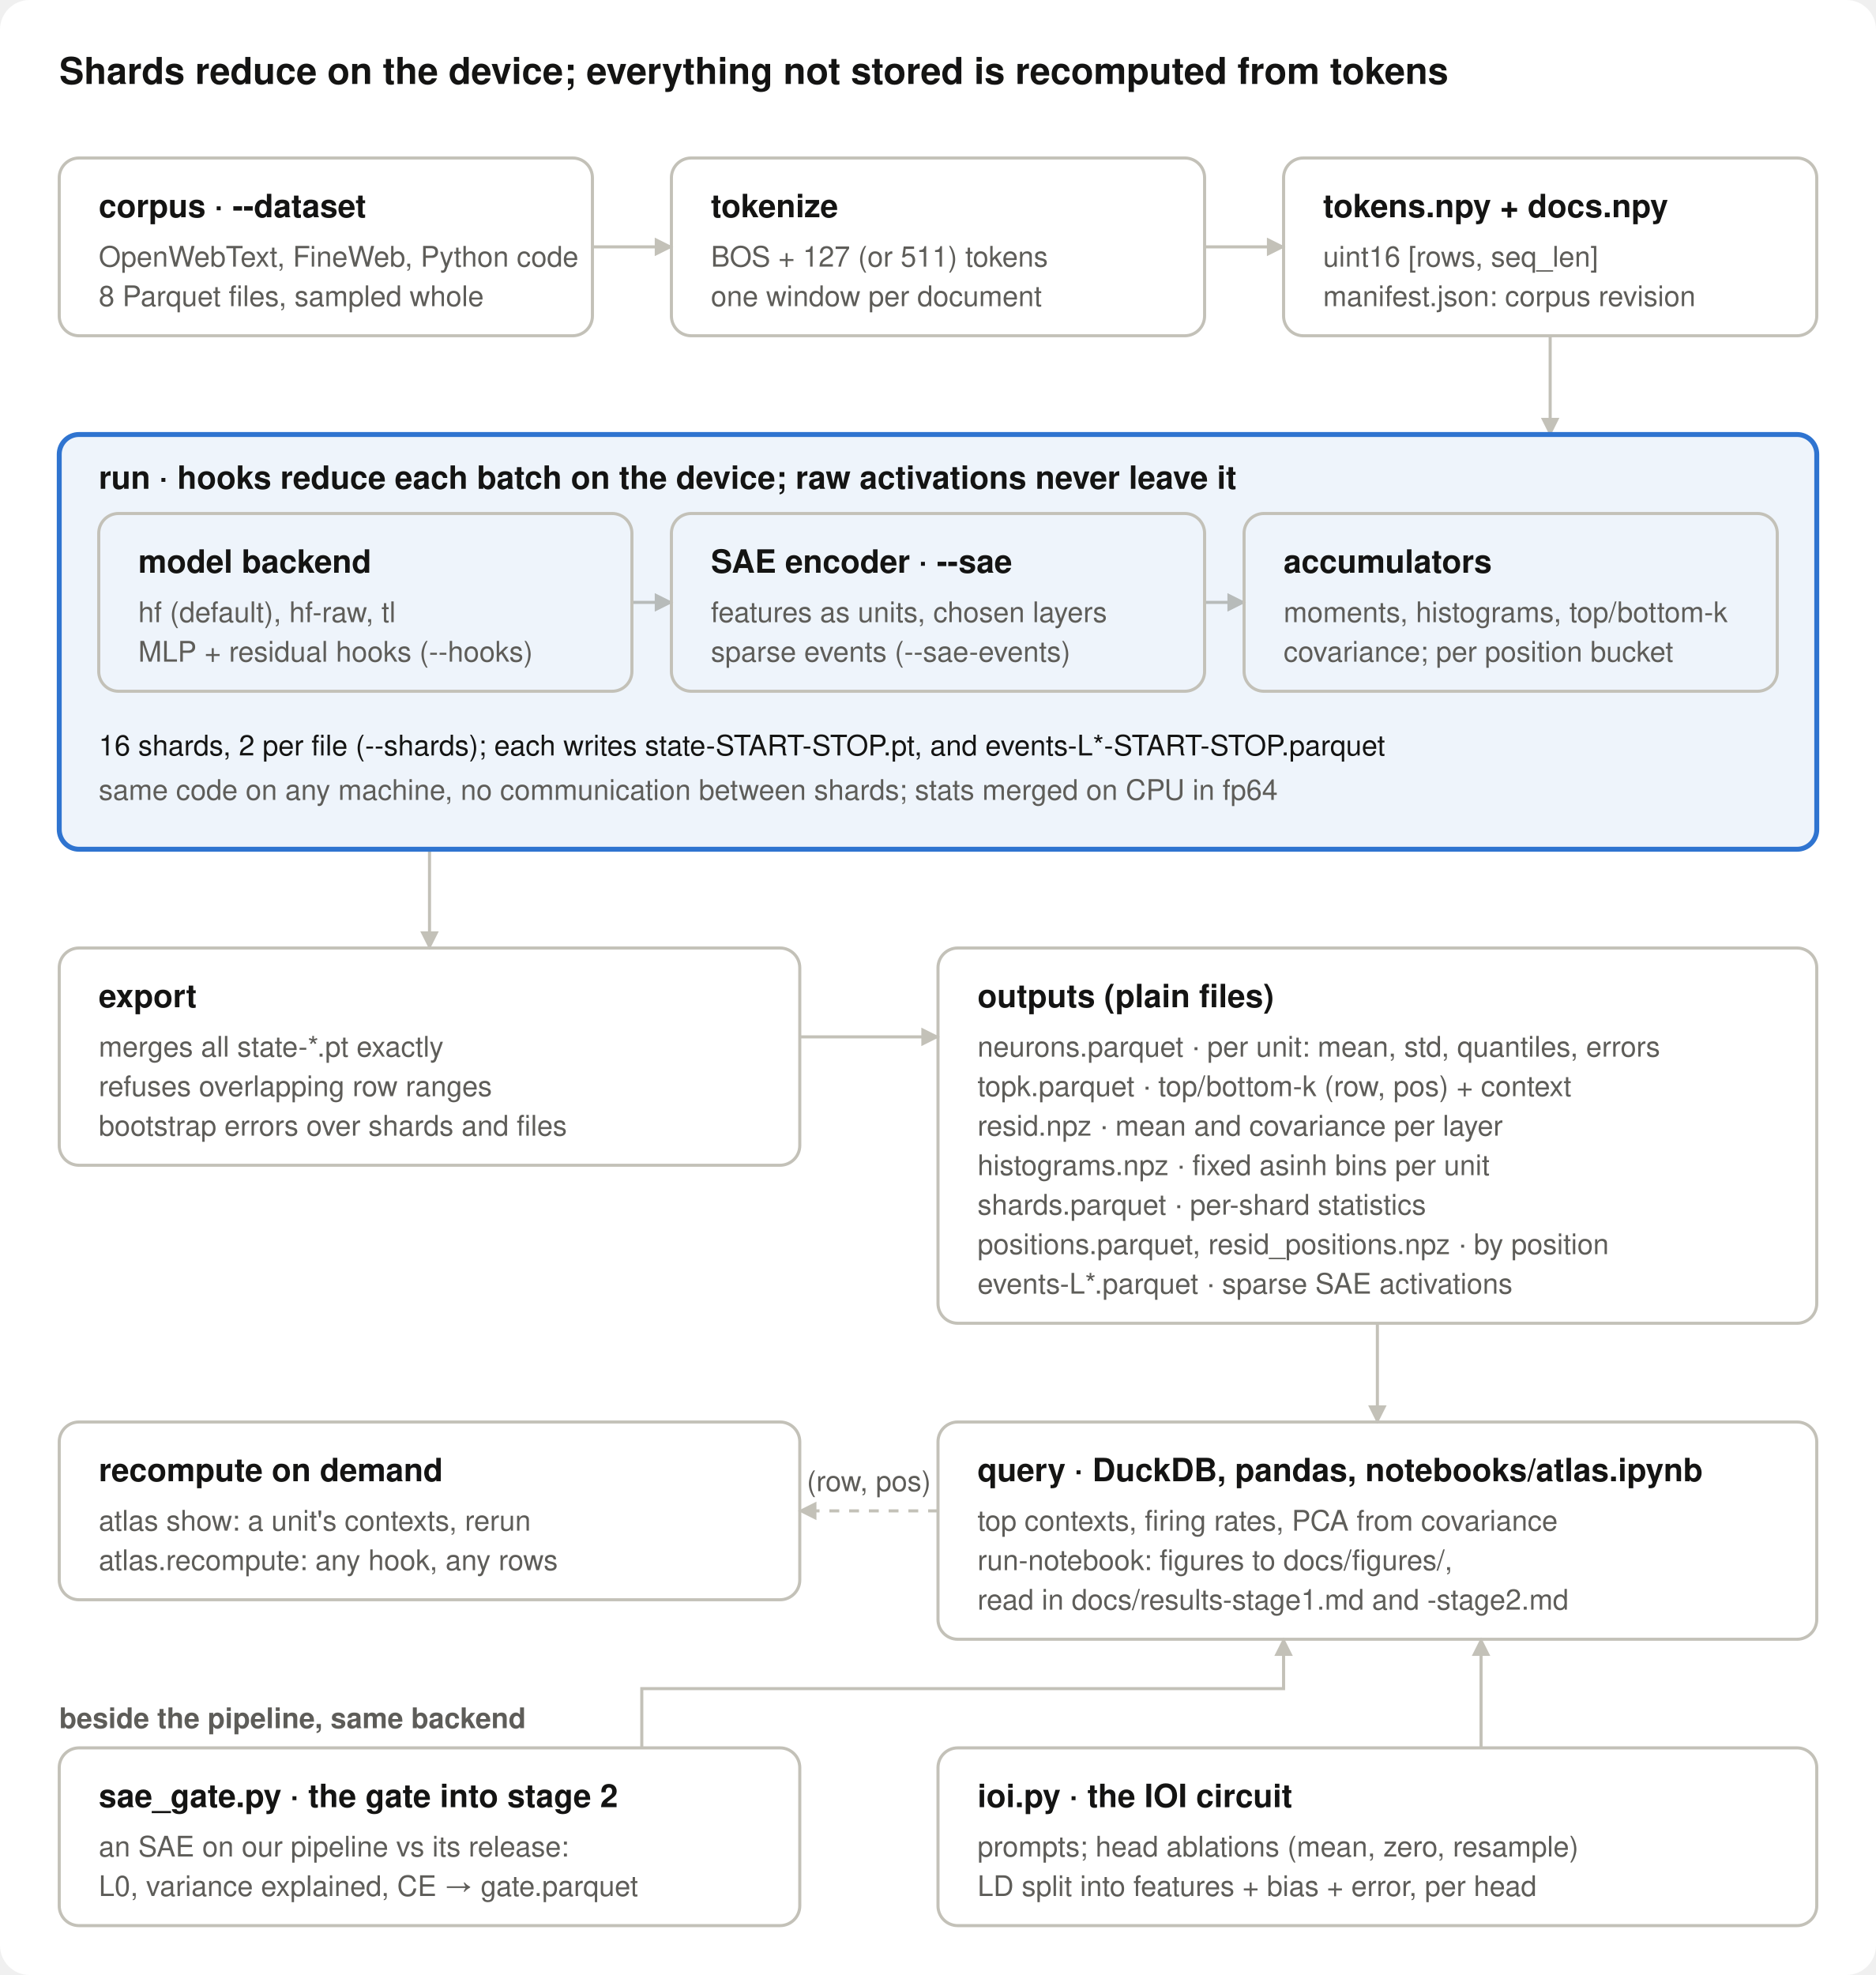
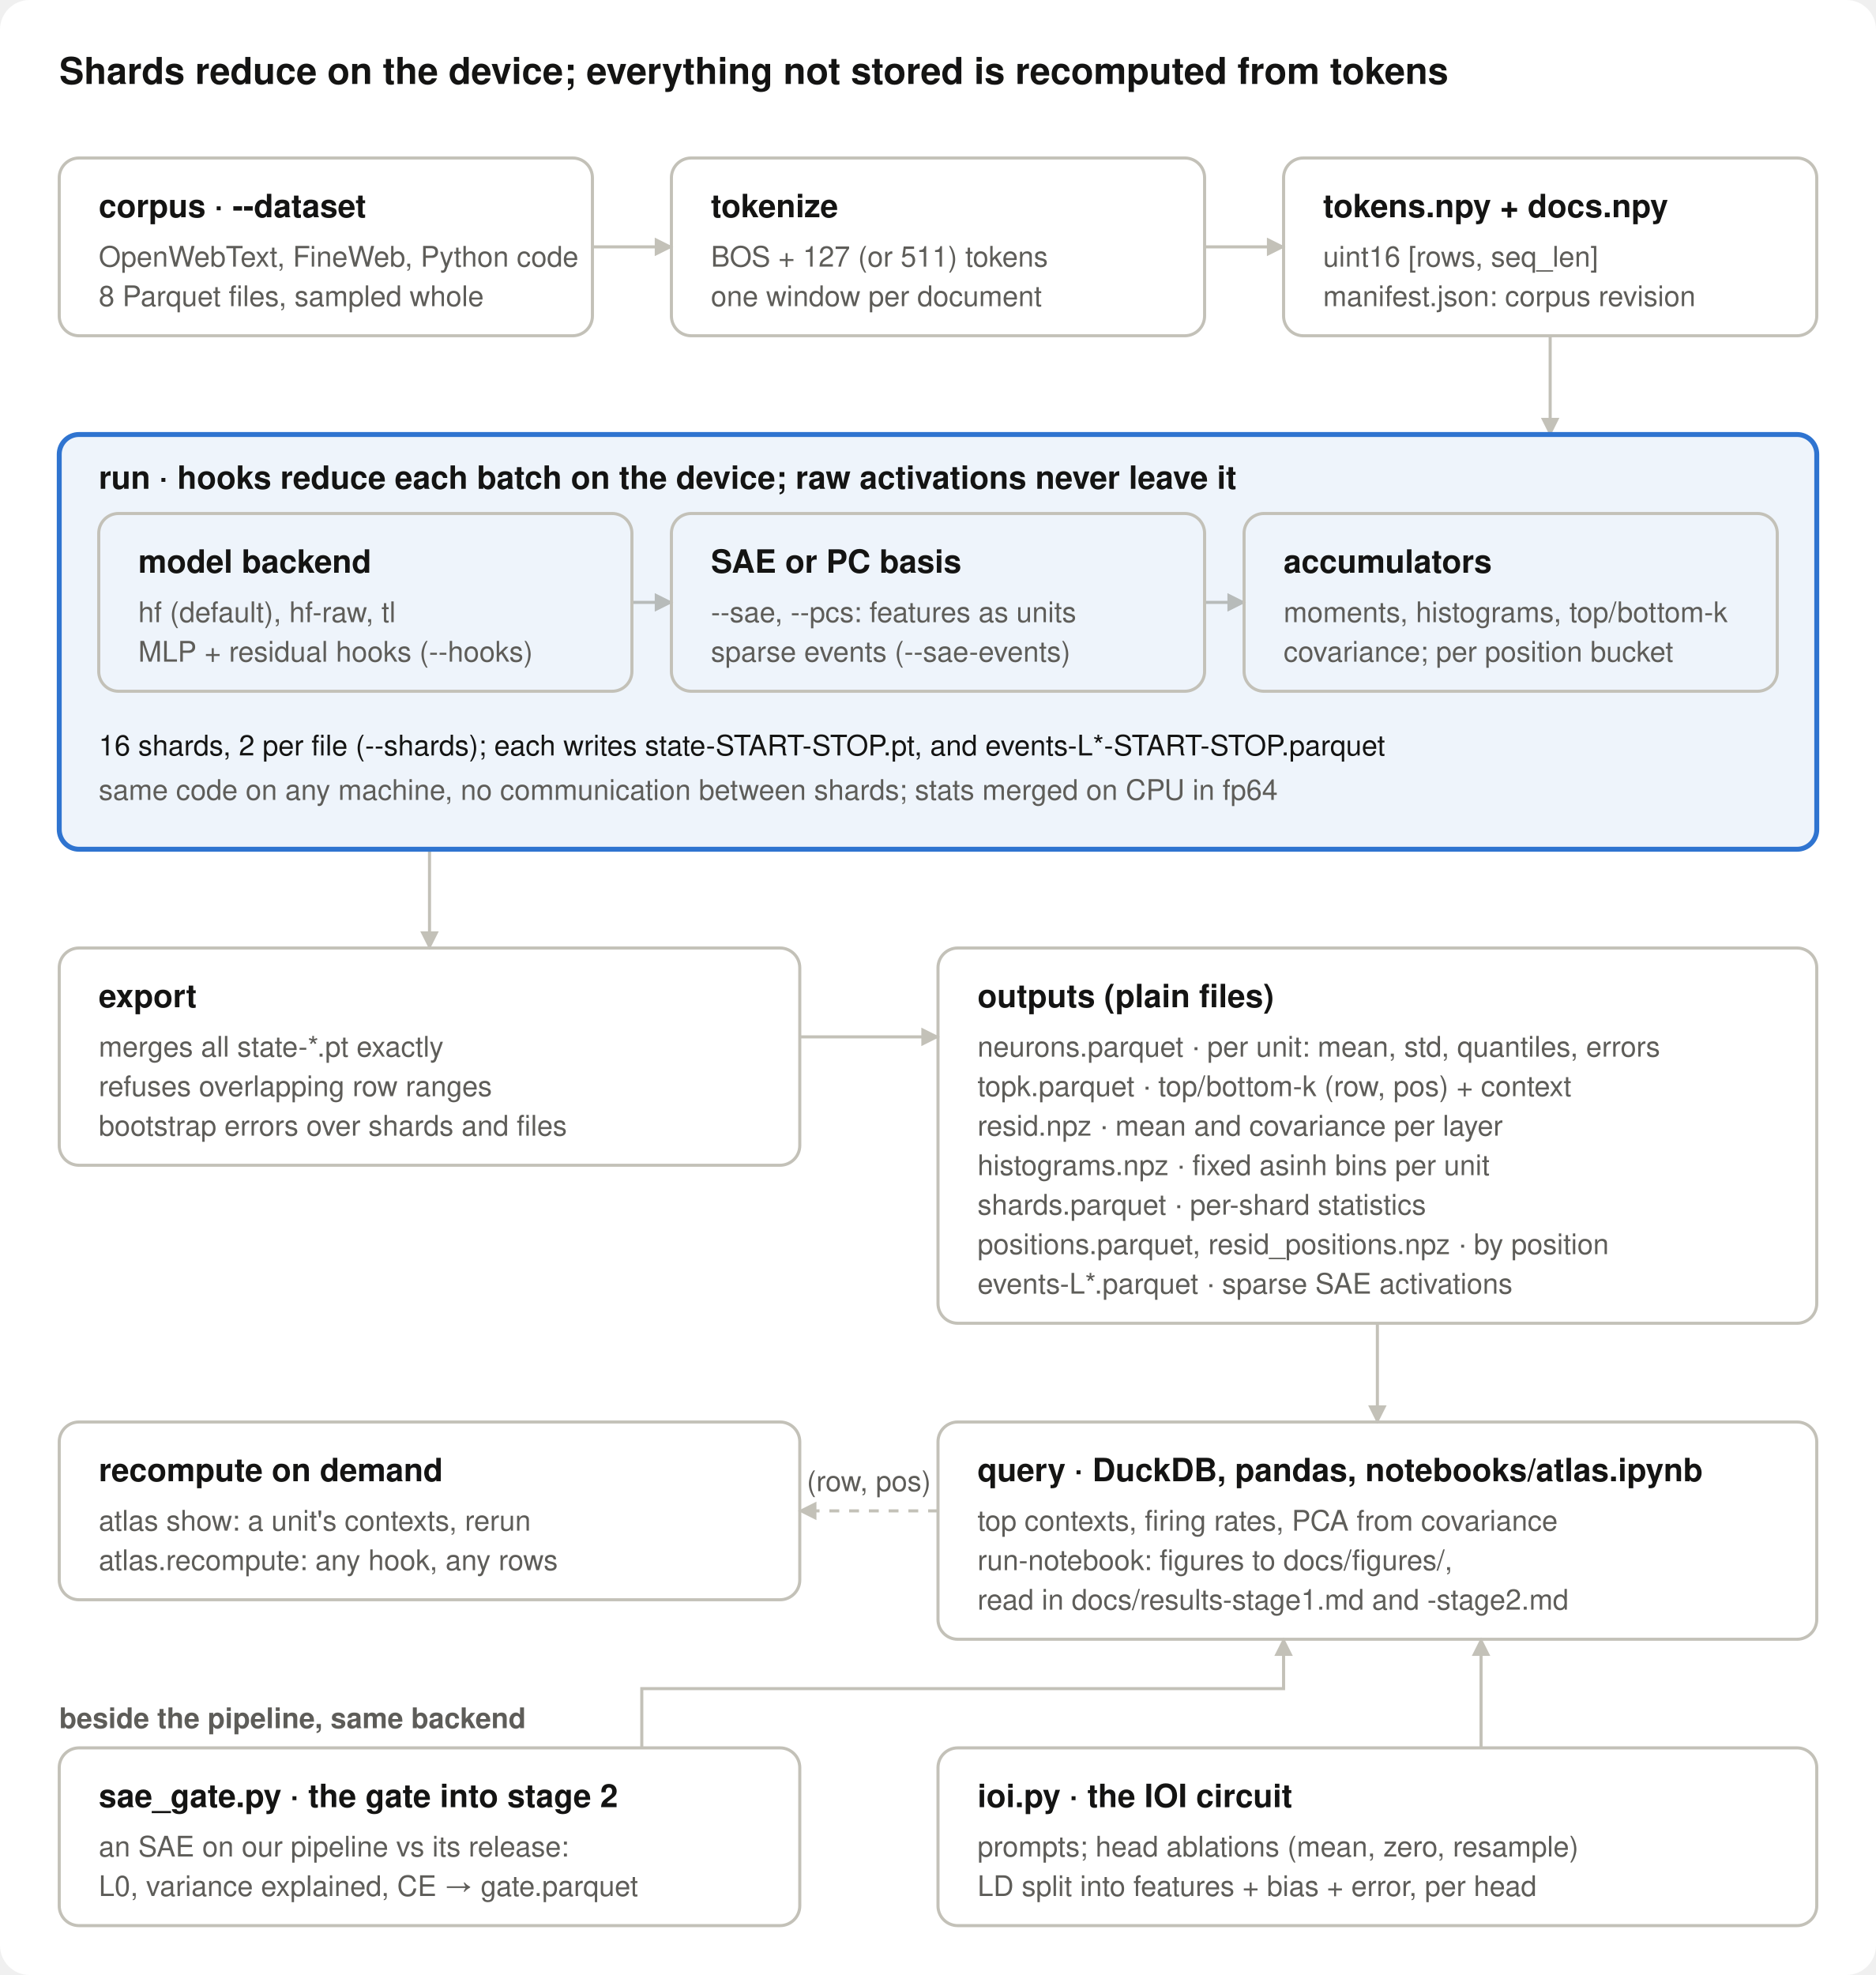
<svg xmlns="http://www.w3.org/2000/svg" viewBox="0 0 760 800" role="img" aria-label="Shards reduce on the device; everything not stored is recomputed from tokens" font-family="-apple-system, BlinkMacSystemFont, 'Segoe UI', Helvetica, Arial, sans-serif" font-size="13">
  <style>
    .bg { fill: #ffffff; }
    .ink { fill: #141413; }
    .quiet { fill: #5e5d59; }
    .edge { stroke: #c3c1b8; }
    .edge-fill { fill: #c3c1b8; }
    .accent { fill: #2f74d0; stroke: #2f74d0; }
    .box { fill: none; stroke-width: 1.25; }
    .small { font-size: 11.5px; }
    .bold { font-weight: 600; }
  </style>
  <defs>
    <marker id="arch-arrow" viewBox="0 0 10 10" refX="9" refY="5" markerWidth="6" markerHeight="6" orient="auto-start-reverse">
      <path d="M0 0L10 5L0 10z" class="edge-fill" />
    </marker>
  </defs>
  <rect width="760" height="800" rx="12" class="bg" />
  <text x="24" y="34" font-size="15" class="ink bold">Shards reduce on the device; everything not stored is recomputed from tokens</text>
  <g fill="none" stroke-width="1.25" class="edge">
    <path d="M240 100H272" marker-end="url(#arch-arrow)" />
    <path d="M488 100H520" marker-end="url(#arch-arrow)" />
    <path d="M628 136V176" marker-end="url(#arch-arrow)" />
    <path d="M256 244H272" marker-end="url(#arch-arrow)" />
    <path d="M488 244H504" marker-end="url(#arch-arrow)" />
    <path d="M174 344V384" marker-end="url(#arch-arrow)" />
    <path d="M324 420H380" marker-end="url(#arch-arrow)" />
    <path d="M558 536V576" marker-end="url(#arch-arrow)" />
    <path d="M380 612H324" stroke-dasharray="4 4" marker-end="url(#arch-arrow)" />
    <path d="M260 708V684H520V664" marker-end="url(#arch-arrow)" />
    <path d="M600 708V664" marker-end="url(#arch-arrow)" />
  </g>
  <rect x="24" y="64" width="216" height="72" rx="8" class="box edge" />
  <text x="40" y="88" class="ink bold">corpus · --dataset</text>
  <text x="40" y="108" class="quiet small">OpenWebText, FineWeb, Python code</text>
  <text x="40" y="124" class="quiet small">8 Parquet files, sampled whole</text>
  <rect x="272" y="64" width="216" height="72" rx="8" class="box edge" />
  <text x="288" y="88" class="ink bold">tokenize</text>
  <text x="288" y="108" class="quiet small">BOS + 127 (or 511) tokens</text>
  <text x="288" y="124" class="quiet small">one window per document</text>
  <rect x="520" y="64" width="216" height="72" rx="8" class="box edge" />
  <text x="536" y="88" class="ink bold">tokens.npy + docs.npy</text>
  <text x="536" y="108" class="quiet small">uint16 [rows, seq_len]</text>
  <text x="536" y="124" class="quiet small">manifest.json: corpus revision</text>
  <rect x="24" y="176" width="712" height="168" rx="8" fill-opacity="0.08" stroke-width="2" class="accent" />
  <text x="40" y="198" class="ink bold">run · hooks reduce each batch on the device; raw activations never leave it</text>
  <rect x="40" y="208" width="216" height="72" rx="8" class="box edge" />
  <text x="56" y="232" class="ink bold">model backend</text>
  <text x="56" y="252" class="quiet small">hf (default), hf-raw, tl</text>
  <text x="56" y="268" class="quiet small">MLP + residual hooks (--hooks)</text>
  <rect x="272" y="208" width="216" height="72" rx="8" class="box edge" />
-   <text x="288" y="232" class="ink bold">SAE encoder · --sae</text>
-   <text x="288" y="252" class="quiet small">features as units, chosen layers</text>
+   <text x="288" y="232" class="ink bold">SAE or PC basis</text>
+   <text x="288" y="252" class="quiet small">--sae, --pcs: features as units</text>
  <text x="288" y="268" class="quiet small">sparse events (--sae-events)</text>
  <rect x="504" y="208" width="216" height="72" rx="8" class="box edge" />
  <text x="520" y="232" class="ink bold">accumulators</text>
  <text x="520" y="252" class="quiet small">moments, histograms, top/bottom-k</text>
  <text x="520" y="268" class="quiet small">covariance; per position bucket</text>
  <text x="40" y="306" class="ink small">16 shards, 2 per file (--shards); each writes state-START-STOP.pt, and events-L*-START-STOP.parquet</text>
  <text x="40" y="324" class="quiet small">same code on any machine, no communication between shards; stats merged on CPU in fp64</text>
  <rect x="24" y="384" width="300" height="88" rx="8" class="box edge" />
  <text x="40" y="408" class="ink bold">export</text>
  <text x="40" y="428" class="quiet small">merges all state-*.pt exactly</text>
  <text x="40" y="444" class="quiet small">refuses overlapping row ranges</text>
  <text x="40" y="460" class="quiet small">bootstrap errors over shards and files</text>
  <rect x="380" y="384" width="356" height="152" rx="8" class="box edge" />
  <text x="396" y="408" class="ink bold">outputs (plain files)</text>
  <text x="396" y="428" class="quiet small">neurons.parquet · per unit: mean, std, quantiles, errors</text>
  <text x="396" y="444" class="quiet small">topk.parquet · top/bottom-k (row, pos) + context</text>
  <text x="396" y="460" class="quiet small">resid.npz · mean and covariance per layer</text>
  <text x="396" y="476" class="quiet small">histograms.npz · fixed asinh bins per unit</text>
  <text x="396" y="492" class="quiet small">shards.parquet · per-shard statistics</text>
  <text x="396" y="508" class="quiet small">positions.parquet, resid_positions.npz · by position</text>
  <text x="396" y="524" class="quiet small">events-L*.parquet · sparse SAE activations</text>
  <rect x="24" y="576" width="300" height="72" rx="8" class="box edge" />
  <text x="40" y="600" class="ink bold">recompute on demand</text>
  <text x="40" y="620" class="quiet small">atlas show: a unit's contexts, rerun</text>
  <text x="40" y="636" class="quiet small">atlas.recompute: any hook, any rows</text>
  <text x="352" y="604" text-anchor="middle" class="quiet small">(row, pos)</text>
  <rect x="380" y="576" width="356" height="88" rx="8" class="box edge" />
  <text x="396" y="600" class="ink bold">query · DuckDB, pandas, notebooks/atlas.ipynb</text>
  <text x="396" y="620" class="quiet small">top contexts, firing rates, PCA from covariance</text>
  <text x="396" y="636" class="quiet small">run-notebook: figures to docs/figures/,</text>
  <text x="396" y="652" class="quiet small">read in docs/results-stage1.md and -stage2.md</text>
  <text x="24" y="700" class="quiet small bold">beside the pipeline, same backend</text>
  <rect x="24" y="708" width="300" height="72" rx="8" class="box edge" />
  <text x="40" y="732" class="ink bold">sae_gate.py · the gate into stage 2</text>
  <text x="40" y="752" class="quiet small">an SAE on our pipeline vs its release:</text>
  <text x="40" y="768" class="quiet small">L0, variance explained, CE → gate.parquet</text>
  <rect x="380" y="708" width="356" height="72" rx="8" class="box edge" />
  <text x="396" y="732" class="ink bold">ioi.py · the IOI circuit</text>
  <text x="396" y="752" class="quiet small">prompts; head ablations (mean, zero, resample)</text>
  <text x="396" y="768" class="quiet small">LD split into features + bias + error, per head</text>
</svg>
